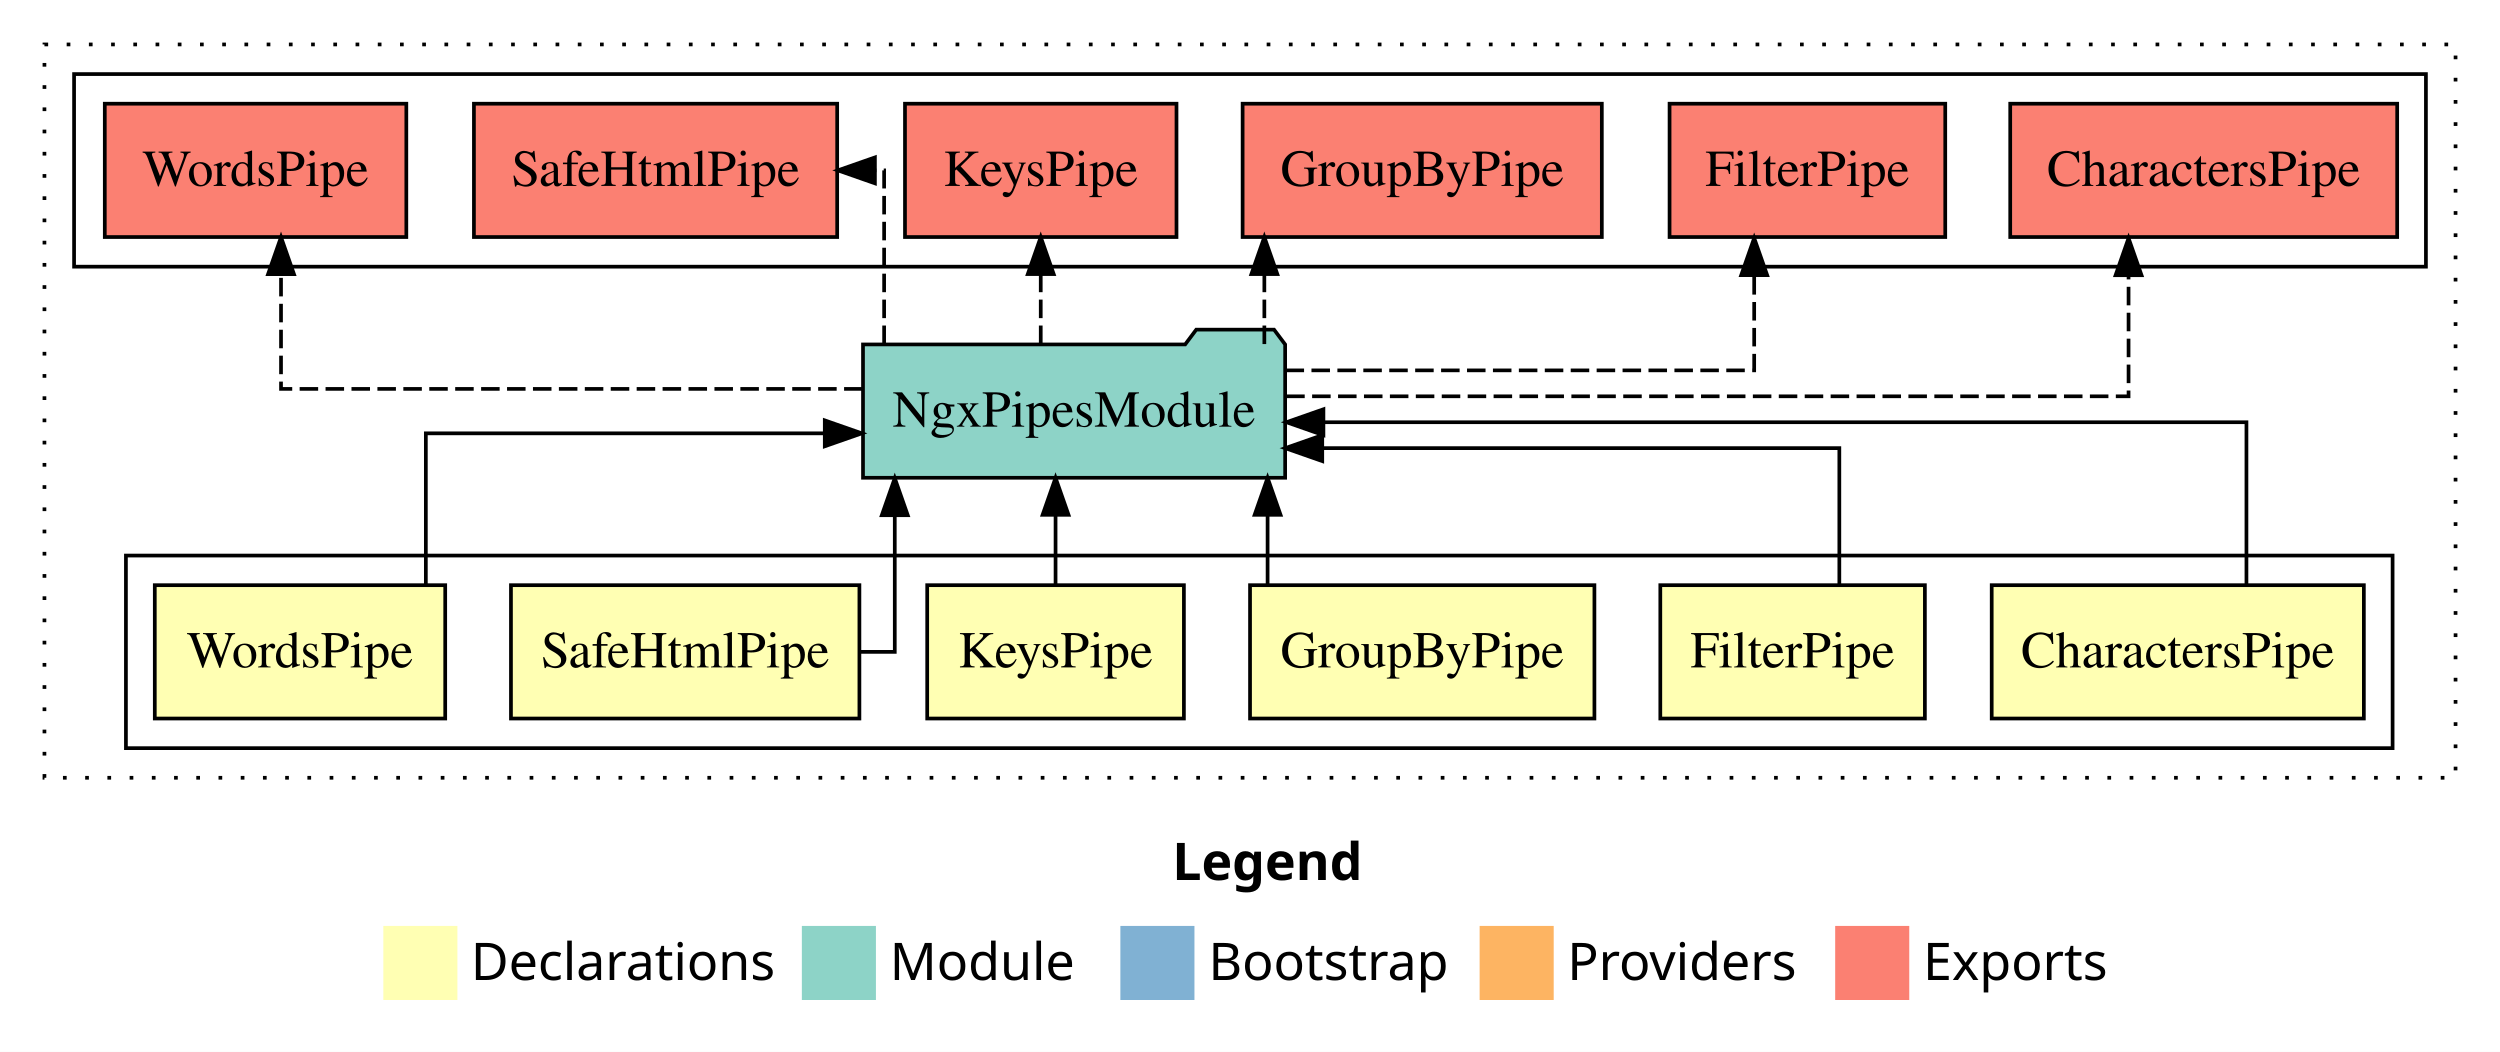
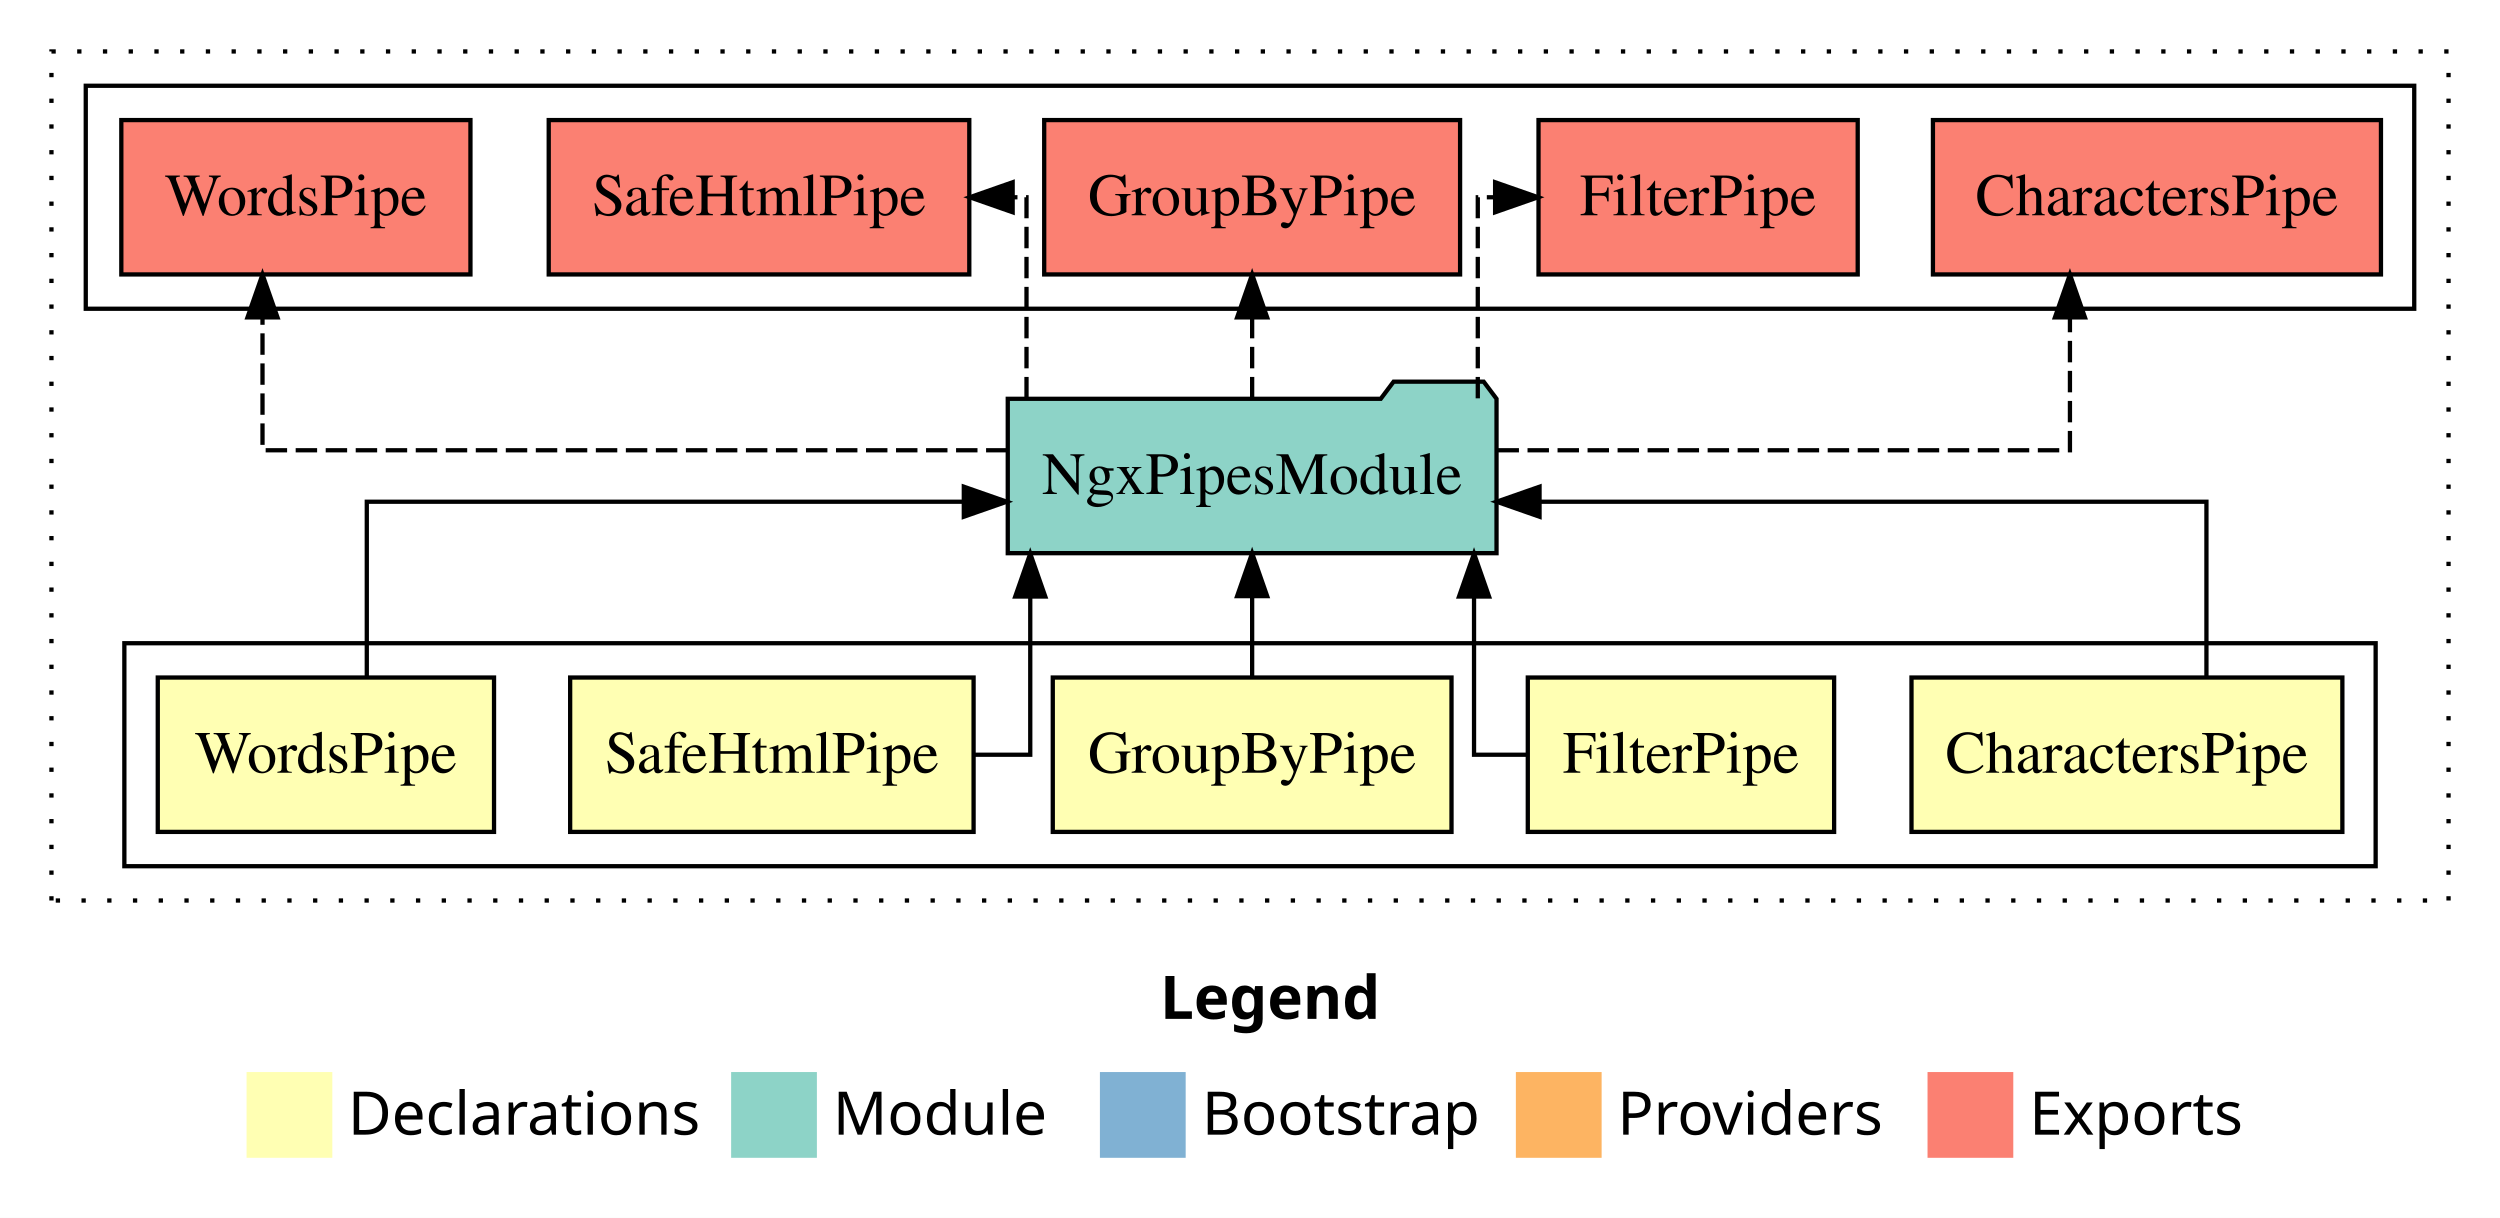
- <svg xmlns="http://www.w3.org/2000/svg" width="675pt" height="284pt" viewBox="0.00 0.00 675.00 284.00">
+ <svg xmlns="http://www.w3.org/2000/svg" width="583pt" height="284pt" viewBox="0.00 0.00 583.00 284.00">
  <g id="graph0" class="graph" transform="scale(1 1) rotate(0) translate(4 280)">
-     <polygon fill="#ffffff" stroke="transparent" points="-4,4 -4,-280 671,-280 671,4 -4,4" />
-     <text text-anchor="start" x="312.509" y="-42.4" font-family="sans-serif" font-weight="bold" font-size="14.00" fill="#000000">Legend</text>
-     <polygon fill="#ffffb3" stroke="transparent" points="99.5,-10 99.5,-30 119.5,-30 119.5,-10 99.5,-10" />
-     <text text-anchor="start" x="123.129" y="-15.4" font-family="sans-serif" font-size="14.00" fill="#000000">  Declarations</text>
-     <polygon fill="#8dd3c7" stroke="transparent" points="212.5,-10 212.5,-30 232.5,-30 232.5,-10 212.5,-10" />
-     <text text-anchor="start" x="236.225" y="-15.4" font-family="sans-serif" font-size="14.00" fill="#000000">  Module</text>
-     <polygon fill="#80b1d3" stroke="transparent" points="298.5,-10 298.5,-30 318.5,-30 318.5,-10 298.5,-10" />
-     <text text-anchor="start" x="322.281" y="-15.4" font-family="sans-serif" font-size="14.00" fill="#000000">  Bootstrap</text>
-     <polygon fill="#fdb462" stroke="transparent" points="395.5,-10 395.5,-30 415.5,-30 415.5,-10 395.5,-10" />
-     <text text-anchor="start" x="419.173" y="-15.4" font-family="sans-serif" font-size="14.00" fill="#000000">  Providers</text>
-     <polygon fill="#fb8072" stroke="transparent" points="491.5,-10 491.5,-30 511.5,-30 511.5,-10 491.5,-10" />
-     <text text-anchor="start" x="515.226" y="-15.4" font-family="sans-serif" font-size="14.00" fill="#000000">  Exports</text>
+     <polygon fill="#ffffff" stroke="transparent" points="-4,4 -4,-280 579,-280 579,4 -4,4" />
+     <text text-anchor="start" x="266.509" y="-42.4" font-family="sans-serif" font-weight="bold" font-size="14.00" fill="#000000">Legend</text>
+     <polygon fill="#ffffb3" stroke="transparent" points="53.5,-10 53.5,-30 73.5,-30 73.5,-10 53.5,-10" />
+     <text text-anchor="start" x="77.129" y="-15.4" font-family="sans-serif" font-size="14.00" fill="#000000">  Declarations</text>
+     <polygon fill="#8dd3c7" stroke="transparent" points="166.5,-10 166.5,-30 186.5,-30 186.5,-10 166.5,-10" />
+     <text text-anchor="start" x="190.225" y="-15.4" font-family="sans-serif" font-size="14.00" fill="#000000">  Module</text>
+     <polygon fill="#80b1d3" stroke="transparent" points="252.5,-10 252.5,-30 272.5,-30 272.5,-10 252.5,-10" />
+     <text text-anchor="start" x="276.281" y="-15.4" font-family="sans-serif" font-size="14.00" fill="#000000">  Bootstrap</text>
+     <polygon fill="#fdb462" stroke="transparent" points="349.5,-10 349.5,-30 369.5,-30 369.5,-10 349.5,-10" />
+     <text text-anchor="start" x="373.173" y="-15.4" font-family="sans-serif" font-size="14.00" fill="#000000">  Providers</text>
+     <polygon fill="#fb8072" stroke="transparent" points="445.5,-10 445.5,-30 465.5,-30 465.5,-10 445.5,-10" />
+     <text text-anchor="start" x="469.226" y="-15.4" font-family="sans-serif" font-size="14.00" fill="#000000">  Exports</text>
    <g id="clust1" class="cluster">
-       <polygon fill="none" stroke="#000000" stroke-dasharray="1,5" points="8,-70 8,-268 659,-268 659,-70 8,-70" />
+       <polygon fill="none" stroke="#000000" stroke-dasharray="1,5" points="8,-70 8,-268 567,-268 567,-70 8,-70" />
    </g>
    <g id="clust2" class="cluster">
-       <polygon fill="none" stroke="#000000" points="30,-78 30,-130 642,-130 642,-78 30,-78" />
+       <polygon fill="none" stroke="#000000" points="25,-78 25,-130 550,-130 550,-78 25,-78" />
    </g>
-     <g id="clust10" class="cluster">
-       <polygon fill="none" stroke="#000000" points="16,-208 16,-260 651,-260 651,-208 16,-208" />
+     <g id="clust9" class="cluster">
+       <polygon fill="none" stroke="#000000" points="16,-208 16,-260 559,-260 559,-208 16,-208" />
    </g>
    <g id="node1" class="node">
-       <polygon fill="#ffffb3" stroke="#000000" points="634.24,-122 533.76,-122 533.76,-86 634.24,-86 634.24,-122" />
-       <text text-anchor="middle" x="584" y="-99.8" font-family="Times,serif" font-size="14.00" fill="#000000">CharactersPipe</text>
+       <polygon fill="#ffffb3" stroke="#000000" points="542.24,-122 441.76,-122 441.76,-86 542.24,-86 542.24,-122" />
+       <text text-anchor="middle" x="492" y="-99.8" font-family="Times,serif" font-size="14.00" fill="#000000">CharactersPipe</text>
+     </g>
+     <g id="node6" class="node">
+       <polygon fill="#8dd3c7" stroke="#000000" points="344.989,-187 341.989,-191 320.989,-191 317.989,-187 231.011,-187 231.011,-151 344.989,-151 344.989,-187" />
+       <text text-anchor="middle" x="288" y="-164.8" font-family="Times,serif" font-size="14.00" fill="#000000">NgxPipesModule</text>
+     </g>
+     <g id="edge1" class="edge">
+       <path fill="none" stroke="#000000" d="M510.54,-122.022C510.54,-139.373 510.54,-163 510.54,-163 510.54,-163 355.021,-163 355.021,-163" />
+       <polygon fill="#000000" stroke="#000000" points="355.021,-159.5 345.021,-163 355.021,-166.5 355.021,-159.5" />
+     </g>
+     <g id="node2" class="node">
+       <polygon fill="#ffffb3" stroke="#000000" points="423.718,-122 352.282,-122 352.282,-86 423.718,-86 423.718,-122" />
+       <text text-anchor="middle" x="388" y="-99.8" font-family="Times,serif" font-size="14.00" fill="#000000">FilterPipe</text>
+     </g>
+     <g id="edge2" class="edge">
+       <path fill="none" stroke="#000000" d="M352.172,-104C345.065,-104 339.745,-104 339.745,-104 339.745,-104 339.745,-140.894 339.745,-140.894" />
+       <polygon fill="#000000" stroke="#000000" points="336.245,-140.894 339.745,-150.894 343.245,-140.894 336.245,-140.894" />
+     </g>
+     <g id="node3" class="node">
+       <polygon fill="#ffffb3" stroke="#000000" points="334.492,-122 241.508,-122 241.508,-86 334.492,-86 334.492,-122" />
+       <text text-anchor="middle" x="288" y="-99.8" font-family="Times,serif" font-size="14.00" fill="#000000">GroupByPipe</text>
+     </g>
+     <g id="edge3" class="edge">
+       <path fill="none" stroke="#000000" d="M288,-122.106C288,-122.106 288,-140.991 288,-140.991" />
+       <polygon fill="#000000" stroke="#000000" points="284.5,-140.991 288,-150.991 291.5,-140.991 284.5,-140.991" />
+     </g>
+     <g id="node4" class="node">
+       <polygon fill="#ffffb3" stroke="#000000" points="223.04,-122 128.96,-122 128.96,-86 223.04,-86 223.04,-122" />
+       <text text-anchor="middle" x="176" y="-99.8" font-family="Times,serif" font-size="14.00" fill="#000000">SafeHtmlPipe</text>
+     </g>
+     <g id="edge4" class="edge">
+       <path fill="none" stroke="#000000" d="M223.18,-104C230.804,-104 236.255,-104 236.255,-104 236.255,-104 236.255,-140.894 236.255,-140.894" />
+       <polygon fill="#000000" stroke="#000000" points="232.755,-140.894 236.255,-150.894 239.755,-140.894 232.755,-140.894" />
+     </g>
+     <g id="node5" class="node">
+       <polygon fill="#ffffb3" stroke="#000000" points="111.208,-122 32.792,-122 32.792,-86 111.208,-86 111.208,-122" />
+       <text text-anchor="middle" x="72" y="-99.8" font-family="Times,serif" font-size="14.00" fill="#000000">WordsPipe</text>
+     </g>
+     <g id="edge5" class="edge">
+       <path fill="none" stroke="#000000" d="M81.535,-122.022C81.535,-139.373 81.535,-163 81.535,-163 81.535,-163 220.762,-163 220.762,-163" />
+       <polygon fill="#000000" stroke="#000000" points="220.762,-166.5 230.762,-163 220.762,-159.5 220.762,-166.5" />
    </g>
    <g id="node7" class="node">
-       <polygon fill="#8dd3c7" stroke="#000000" points="342.989,-187 339.989,-191 318.989,-191 315.989,-187 229.011,-187 229.011,-151 342.989,-151 342.989,-187" />
-       <text text-anchor="middle" x="286" y="-164.8" font-family="Times,serif" font-size="14.00" fill="#000000">NgxPipesModule</text>
-     </g>
-     <g id="edge1" class="edge">
-       <path fill="none" stroke="#000000" d="M602.54,-122.267C602.54,-140.555 602.54,-166 602.54,-166 602.54,-166 353.323,-166 353.323,-166" />
-       <polygon fill="#000000" stroke="#000000" points="353.323,-162.5 343.323,-166 353.323,-169.5 353.323,-162.5" />
-     </g>
-     <g id="node2" class="node">
-       <polygon fill="#ffffb3" stroke="#000000" points="515.718,-122 444.282,-122 444.282,-86 515.718,-86 515.718,-122" />
-       <text text-anchor="middle" x="480" y="-99.8" font-family="Times,serif" font-size="14.00" fill="#000000">FilterPipe</text>
-     </g>
-     <g id="edge2" class="edge">
-       <path fill="none" stroke="#000000" d="M492.62,-122.009C492.62,-138.049 492.62,-159 492.62,-159 492.62,-159 353.007,-159 353.007,-159" />
-       <polygon fill="#000000" stroke="#000000" points="353.007,-155.5 343.007,-159 353.007,-162.5 353.007,-155.5" />
-     </g>
-     <g id="node3" class="node">
-       <polygon fill="#ffffb3" stroke="#000000" points="426.492,-122 333.508,-122 333.508,-86 426.492,-86 426.492,-122" />
-       <text text-anchor="middle" x="380" y="-99.8" font-family="Times,serif" font-size="14.00" fill="#000000">GroupByPipe</text>
-     </g>
-     <g id="edge3" class="edge">
-       <path fill="none" stroke="#000000" d="M338.249,-122.106C338.249,-122.106 338.249,-140.991 338.249,-140.991" />
-       <polygon fill="#000000" stroke="#000000" points="334.749,-140.991 338.249,-150.991 341.749,-140.991 334.749,-140.991" />
-     </g>
-     <g id="node4" class="node">
-       <polygon fill="#ffffb3" stroke="#000000" points="315.654,-122 246.345,-122 246.345,-86 315.654,-86 315.654,-122" />
-       <text text-anchor="middle" x="281" y="-99.8" font-family="Times,serif" font-size="14.00" fill="#000000">KeysPipe</text>
-     </g>
-     <g id="edge4" class="edge">
-       <path fill="none" stroke="#000000" d="M281,-122.106C281,-122.106 281,-140.991 281,-140.991" />
-       <polygon fill="#000000" stroke="#000000" points="277.5,-140.991 281,-150.991 284.5,-140.991 277.5,-140.991" />
-     </g>
-     <g id="node5" class="node">
-       <polygon fill="#ffffb3" stroke="#000000" points="228.04,-122 133.96,-122 133.96,-86 228.04,-86 228.04,-122" />
-       <text text-anchor="middle" x="181" y="-99.8" font-family="Times,serif" font-size="14.00" fill="#000000">SafeHtmlPipe</text>
-     </g>
-     <g id="edge5" class="edge">
-       <path fill="none" stroke="#000000" d="M228.245,-104C233.828,-104 237.589,-104 237.589,-104 237.589,-104 237.589,-140.894 237.589,-140.894" />
-       <polygon fill="#000000" stroke="#000000" points="234.089,-140.894 237.589,-150.894 241.089,-140.894 234.089,-140.894" />
-     </g>
-     <g id="node6" class="node">
-       <polygon fill="#ffffb3" stroke="#000000" points="116.208,-122 37.792,-122 37.792,-86 116.208,-86 116.208,-122" />
-       <text text-anchor="middle" x="77" y="-99.8" font-family="Times,serif" font-size="14.00" fill="#000000">WordsPipe</text>
+       <polygon fill="#fb8072" stroke="#000000" points="551.24,-252 446.76,-252 446.76,-216 551.24,-216 551.24,-252" />
+       <text text-anchor="middle" x="499" y="-229.8" font-family="Times,serif" font-size="14.00" fill="#000000">CharactersPipe </text>
    </g>
    <g id="edge6" class="edge">
-       <path fill="none" stroke="#000000" d="M110.979,-122.022C110.979,-139.373 110.979,-163 110.979,-163 110.979,-163 218.691,-163 218.691,-163" />
-       <polygon fill="#000000" stroke="#000000" points="218.691,-166.5 228.691,-163 218.691,-159.5 218.691,-166.5" />
+       <path fill="none" stroke="#000000" stroke-dasharray="5,2" d="M345.219,-175C401.394,-175 478.71,-175 478.71,-175 478.71,-175 478.71,-205.977 478.71,-205.977" />
+       <polygon fill="#000000" stroke="#000000" points="475.21,-205.977 478.71,-215.977 482.21,-205.977 475.21,-205.977" />
    </g>
    <g id="node8" class="node">
-       <polygon fill="#fb8072" stroke="#000000" points="643.24,-252 538.76,-252 538.76,-216 643.24,-216 643.24,-252" />
-       <text text-anchor="middle" x="591" y="-229.8" font-family="Times,serif" font-size="14.00" fill="#000000">CharactersPipe </text>
+       <polygon fill="#fb8072" stroke="#000000" points="429.218,-252 354.782,-252 354.782,-216 429.218,-216 429.218,-252" />
+       <text text-anchor="middle" x="392" y="-229.8" font-family="Times,serif" font-size="14.00" fill="#000000">FilterPipe </text>
    </g>
    <g id="edge7" class="edge">
-       <path fill="none" stroke="#000000" stroke-dasharray="5,2" d="M343.273,-173C426.413,-173 570.71,-173 570.71,-173 570.71,-173 570.71,-205.698 570.71,-205.698" />
-       <polygon fill="#000000" stroke="#000000" points="567.21,-205.698 570.71,-215.698 574.21,-205.698 567.21,-205.698" />
+       <path fill="none" stroke="#000000" stroke-dasharray="5,2" d="M340.62,-187.106C340.62,-206.339 340.62,-234 340.62,-234 340.62,-234 344.66,-234 344.66,-234" />
+       <polygon fill="#000000" stroke="#000000" points="344.66,-237.5 354.66,-234 344.66,-230.5 344.66,-237.5" />
    </g>
    <g id="node9" class="node">
-       <polygon fill="#fb8072" stroke="#000000" points="521.218,-252 446.782,-252 446.782,-216 521.218,-216 521.218,-252" />
-       <text text-anchor="middle" x="484" y="-229.8" font-family="Times,serif" font-size="14.00" fill="#000000">FilterPipe </text>
+       <polygon fill="#fb8072" stroke="#000000" points="336.493,-252 239.507,-252 239.507,-216 336.493,-216 336.493,-252" />
+       <text text-anchor="middle" x="288" y="-229.8" font-family="Times,serif" font-size="14.00" fill="#000000">GroupByPipe </text>
    </g>
    <g id="edge8" class="edge">
-       <path fill="none" stroke="#000000" stroke-dasharray="5,2" d="M343.095,-180C397,-180 469.63,-180 469.63,-180 469.63,-180 469.63,-205.718 469.63,-205.718" />
-       <polygon fill="#000000" stroke="#000000" points="466.13,-205.718 469.63,-215.718 473.13,-205.718 466.13,-205.718" />
+       <path fill="none" stroke="#000000" stroke-dasharray="5,2" d="M288,-187.106C288,-187.106 288,-205.991 288,-205.991" />
+       <polygon fill="#000000" stroke="#000000" points="284.5,-205.991 288,-215.991 291.5,-205.991 284.5,-205.991" />
    </g>
    <g id="node10" class="node">
-       <polygon fill="#fb8072" stroke="#000000" points="428.493,-252 331.507,-252 331.507,-216 428.493,-216 428.493,-252" />
-       <text text-anchor="middle" x="380" y="-229.8" font-family="Times,serif" font-size="14.00" fill="#000000">GroupByPipe </text>
-     </g>
-     <g id="edge9" class="edge">
-       <path fill="none" stroke="#000000" stroke-dasharray="5,2" d="M337.374,-187.106C337.374,-187.106 337.374,-205.991 337.374,-205.991" />
-       <polygon fill="#000000" stroke="#000000" points="333.874,-205.991 337.374,-215.991 340.874,-205.991 333.874,-205.991" />
-     </g>
-     <g id="node11" class="node">
-       <polygon fill="#fb8072" stroke="#000000" points="313.654,-252 240.346,-252 240.346,-216 313.654,-216 313.654,-252" />
-       <text text-anchor="middle" x="277" y="-229.8" font-family="Times,serif" font-size="14.00" fill="#000000">KeysPipe </text>
-     </g>
-     <g id="edge10" class="edge">
-       <path fill="none" stroke="#000000" stroke-dasharray="5,2" d="M277,-187.106C277,-187.106 277,-205.991 277,-205.991" />
-       <polygon fill="#000000" stroke="#000000" points="273.5,-205.991 277,-215.991 280.5,-205.991 273.5,-205.991" />
-     </g>
-     <g id="node12" class="node">
      <polygon fill="#fb8072" stroke="#000000" points="222.039,-252 123.961,-252 123.961,-216 222.039,-216 222.039,-252" />
      <text text-anchor="middle" x="173" y="-229.8" font-family="Times,serif" font-size="14.00" fill="#000000">SafeHtmlPipe </text>
    </g>
-     <g id="edge11" class="edge">
-       <path fill="none" stroke="#000000" stroke-dasharray="5,2" d="M234.714,-187.106C234.714,-206.339 234.714,-234 234.714,-234 234.714,-234 232.226,-234 232.226,-234" />
-       <polygon fill="#000000" stroke="#000000" points="232.226,-230.5 222.226,-234 232.226,-237.5 232.226,-230.5" />
+     <g id="edge9" class="edge">
+       <path fill="none" stroke="#000000" stroke-dasharray="5,2" d="M235.38,-187.106C235.38,-206.339 235.38,-234 235.38,-234 235.38,-234 232.151,-234 232.151,-234" />
+       <polygon fill="#000000" stroke="#000000" points="232.151,-230.5 222.151,-234 232.151,-237.5 232.151,-230.5" />
    </g>
-     <g id="node13" class="node">
+     <g id="node11" class="node">
      <polygon fill="#fb8072" stroke="#000000" points="105.708,-252 24.292,-252 24.292,-216 105.708,-216 105.708,-252" />
      <text text-anchor="middle" x="65" y="-229.8" font-family="Times,serif" font-size="14.00" fill="#000000">WordsPipe </text>
    </g>
-     <g id="edge12" class="edge">
-       <path fill="none" stroke="#000000" stroke-dasharray="5,2" d="M228.9,-175C165.468,-175 71.875,-175 71.875,-175 71.875,-175 71.875,-205.977 71.875,-205.977" />
-       <polygon fill="#000000" stroke="#000000" points="68.375,-205.977 71.875,-215.977 75.375,-205.977 68.375,-205.977" />
+     <g id="edge10" class="edge">
+       <path fill="none" stroke="#000000" stroke-dasharray="5,2" d="M230.952,-175C162.61,-175 57.215,-175 57.215,-175 57.215,-175 57.215,-205.977 57.215,-205.977" />
+       <polygon fill="#000000" stroke="#000000" points="53.715,-205.977 57.215,-215.977 60.715,-205.977 53.715,-205.977" />
    </g>
  </g>
</svg>
